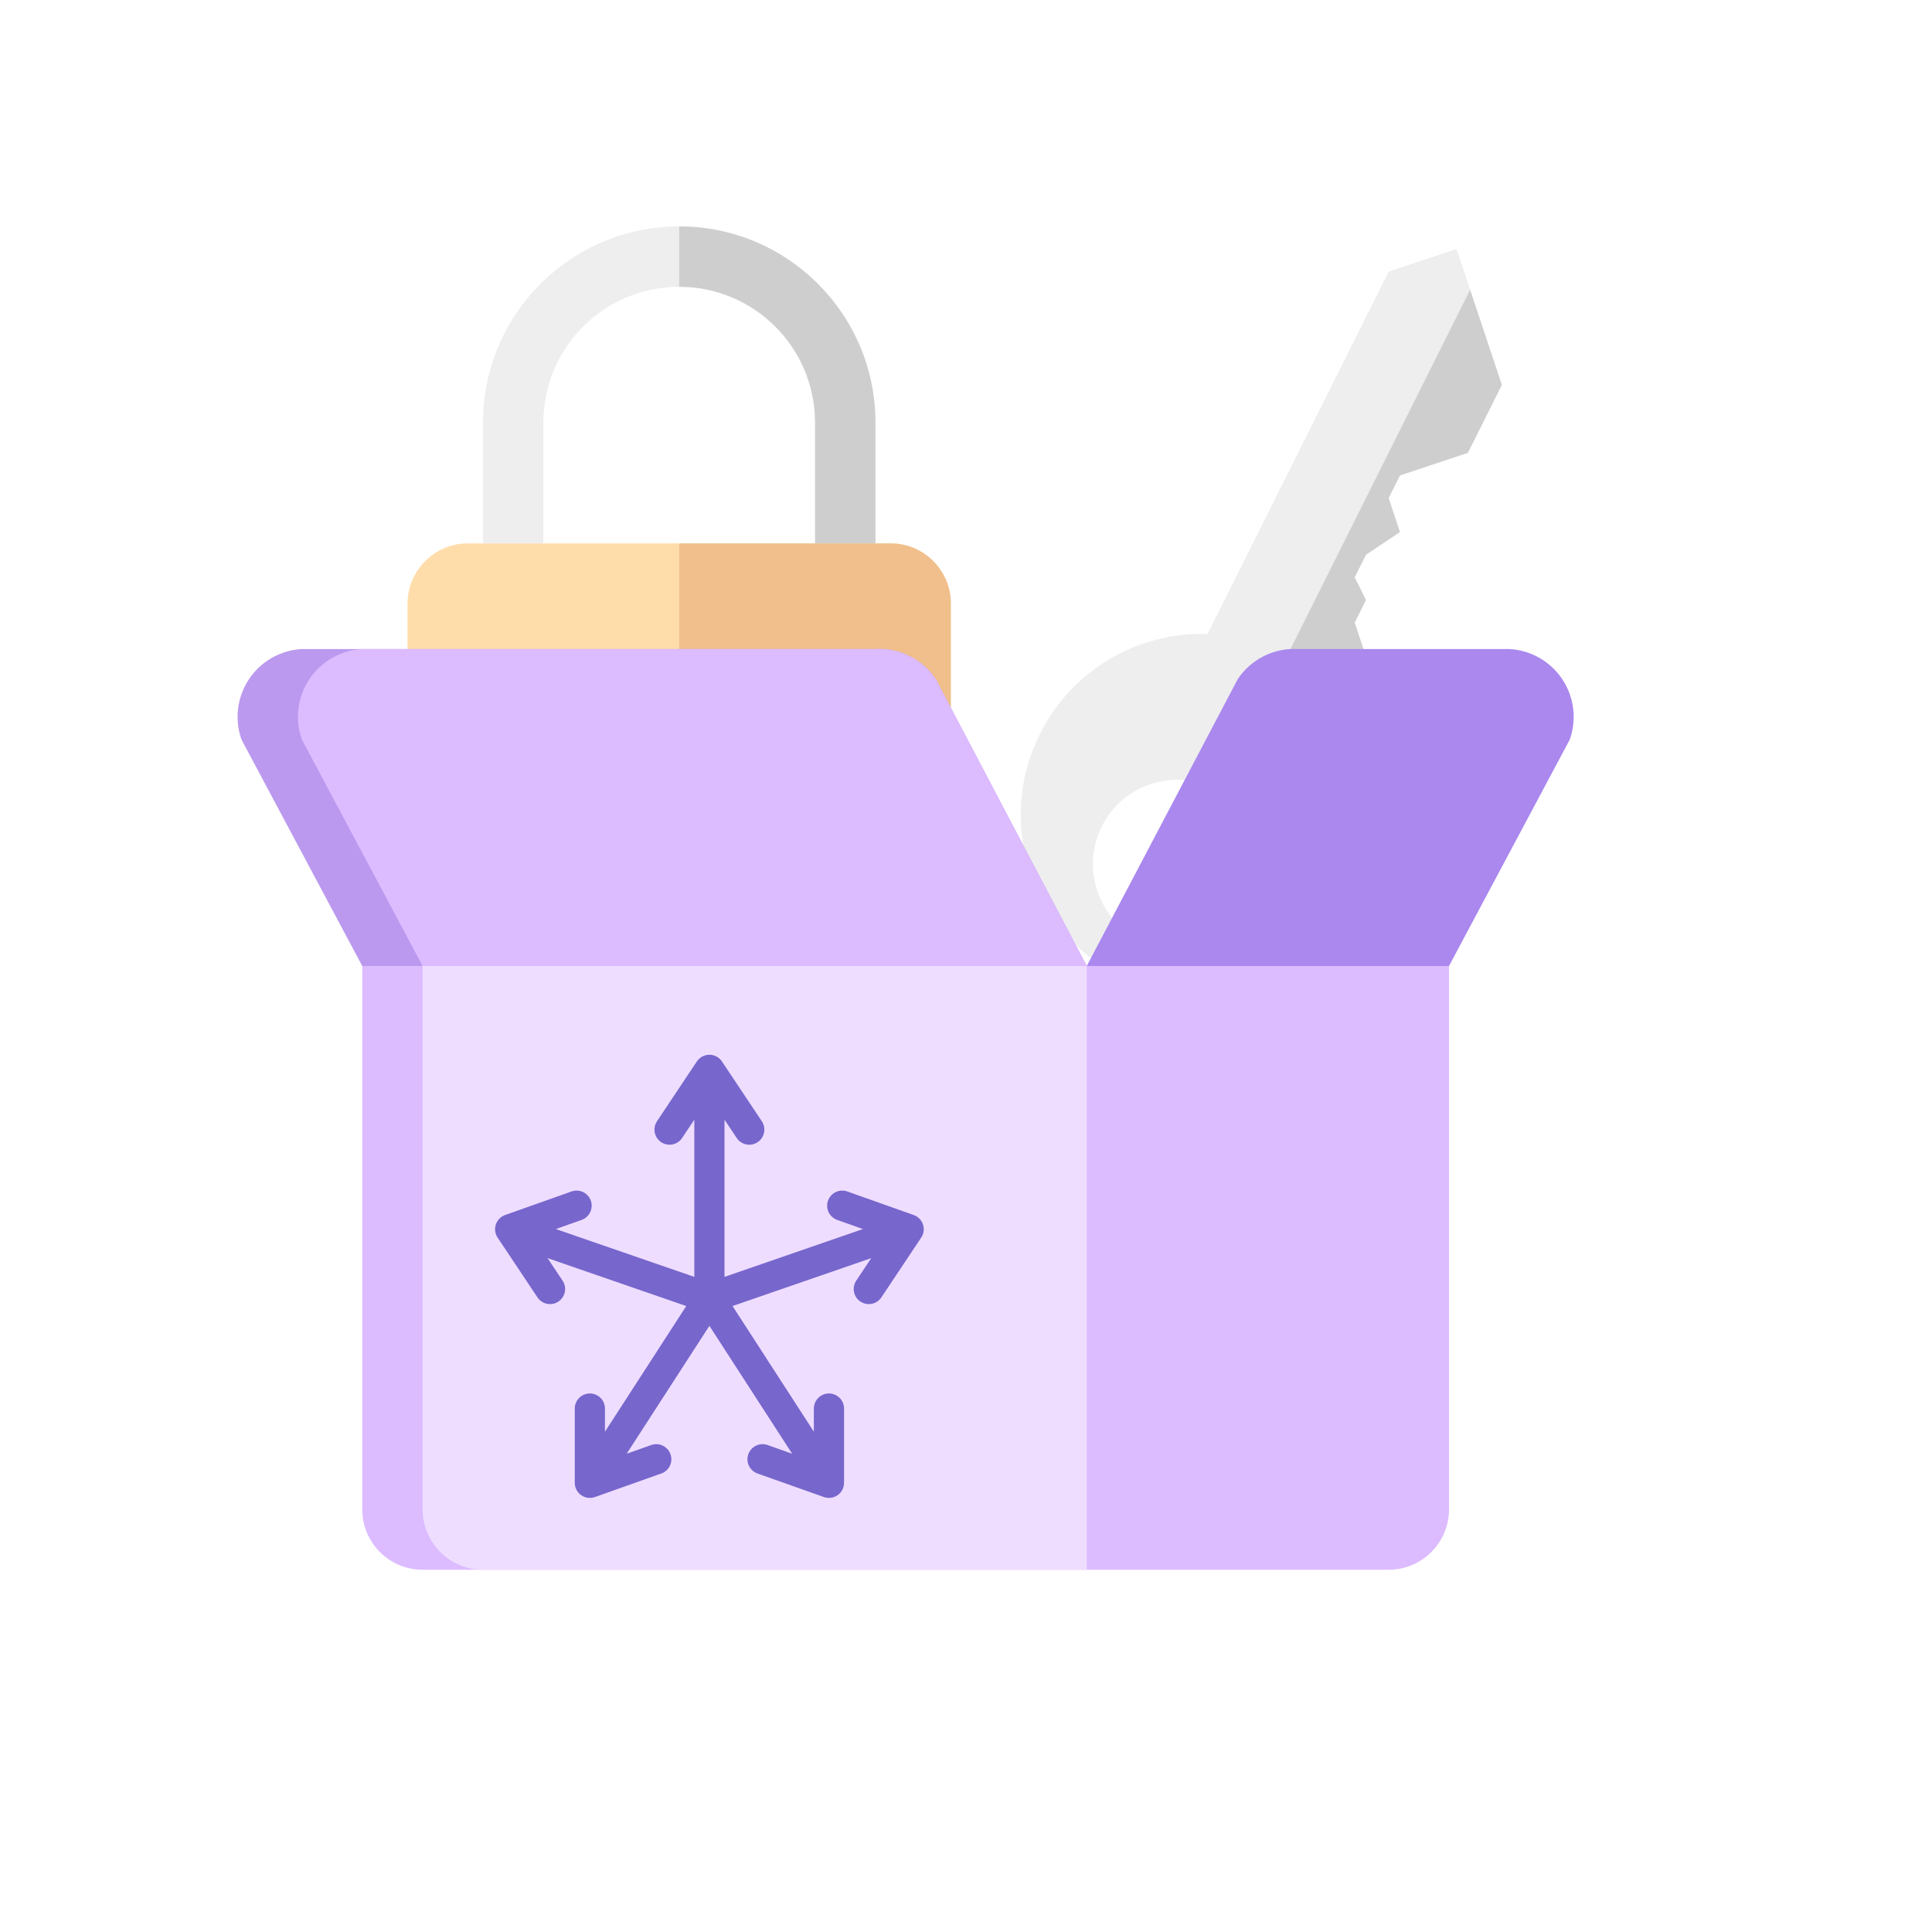
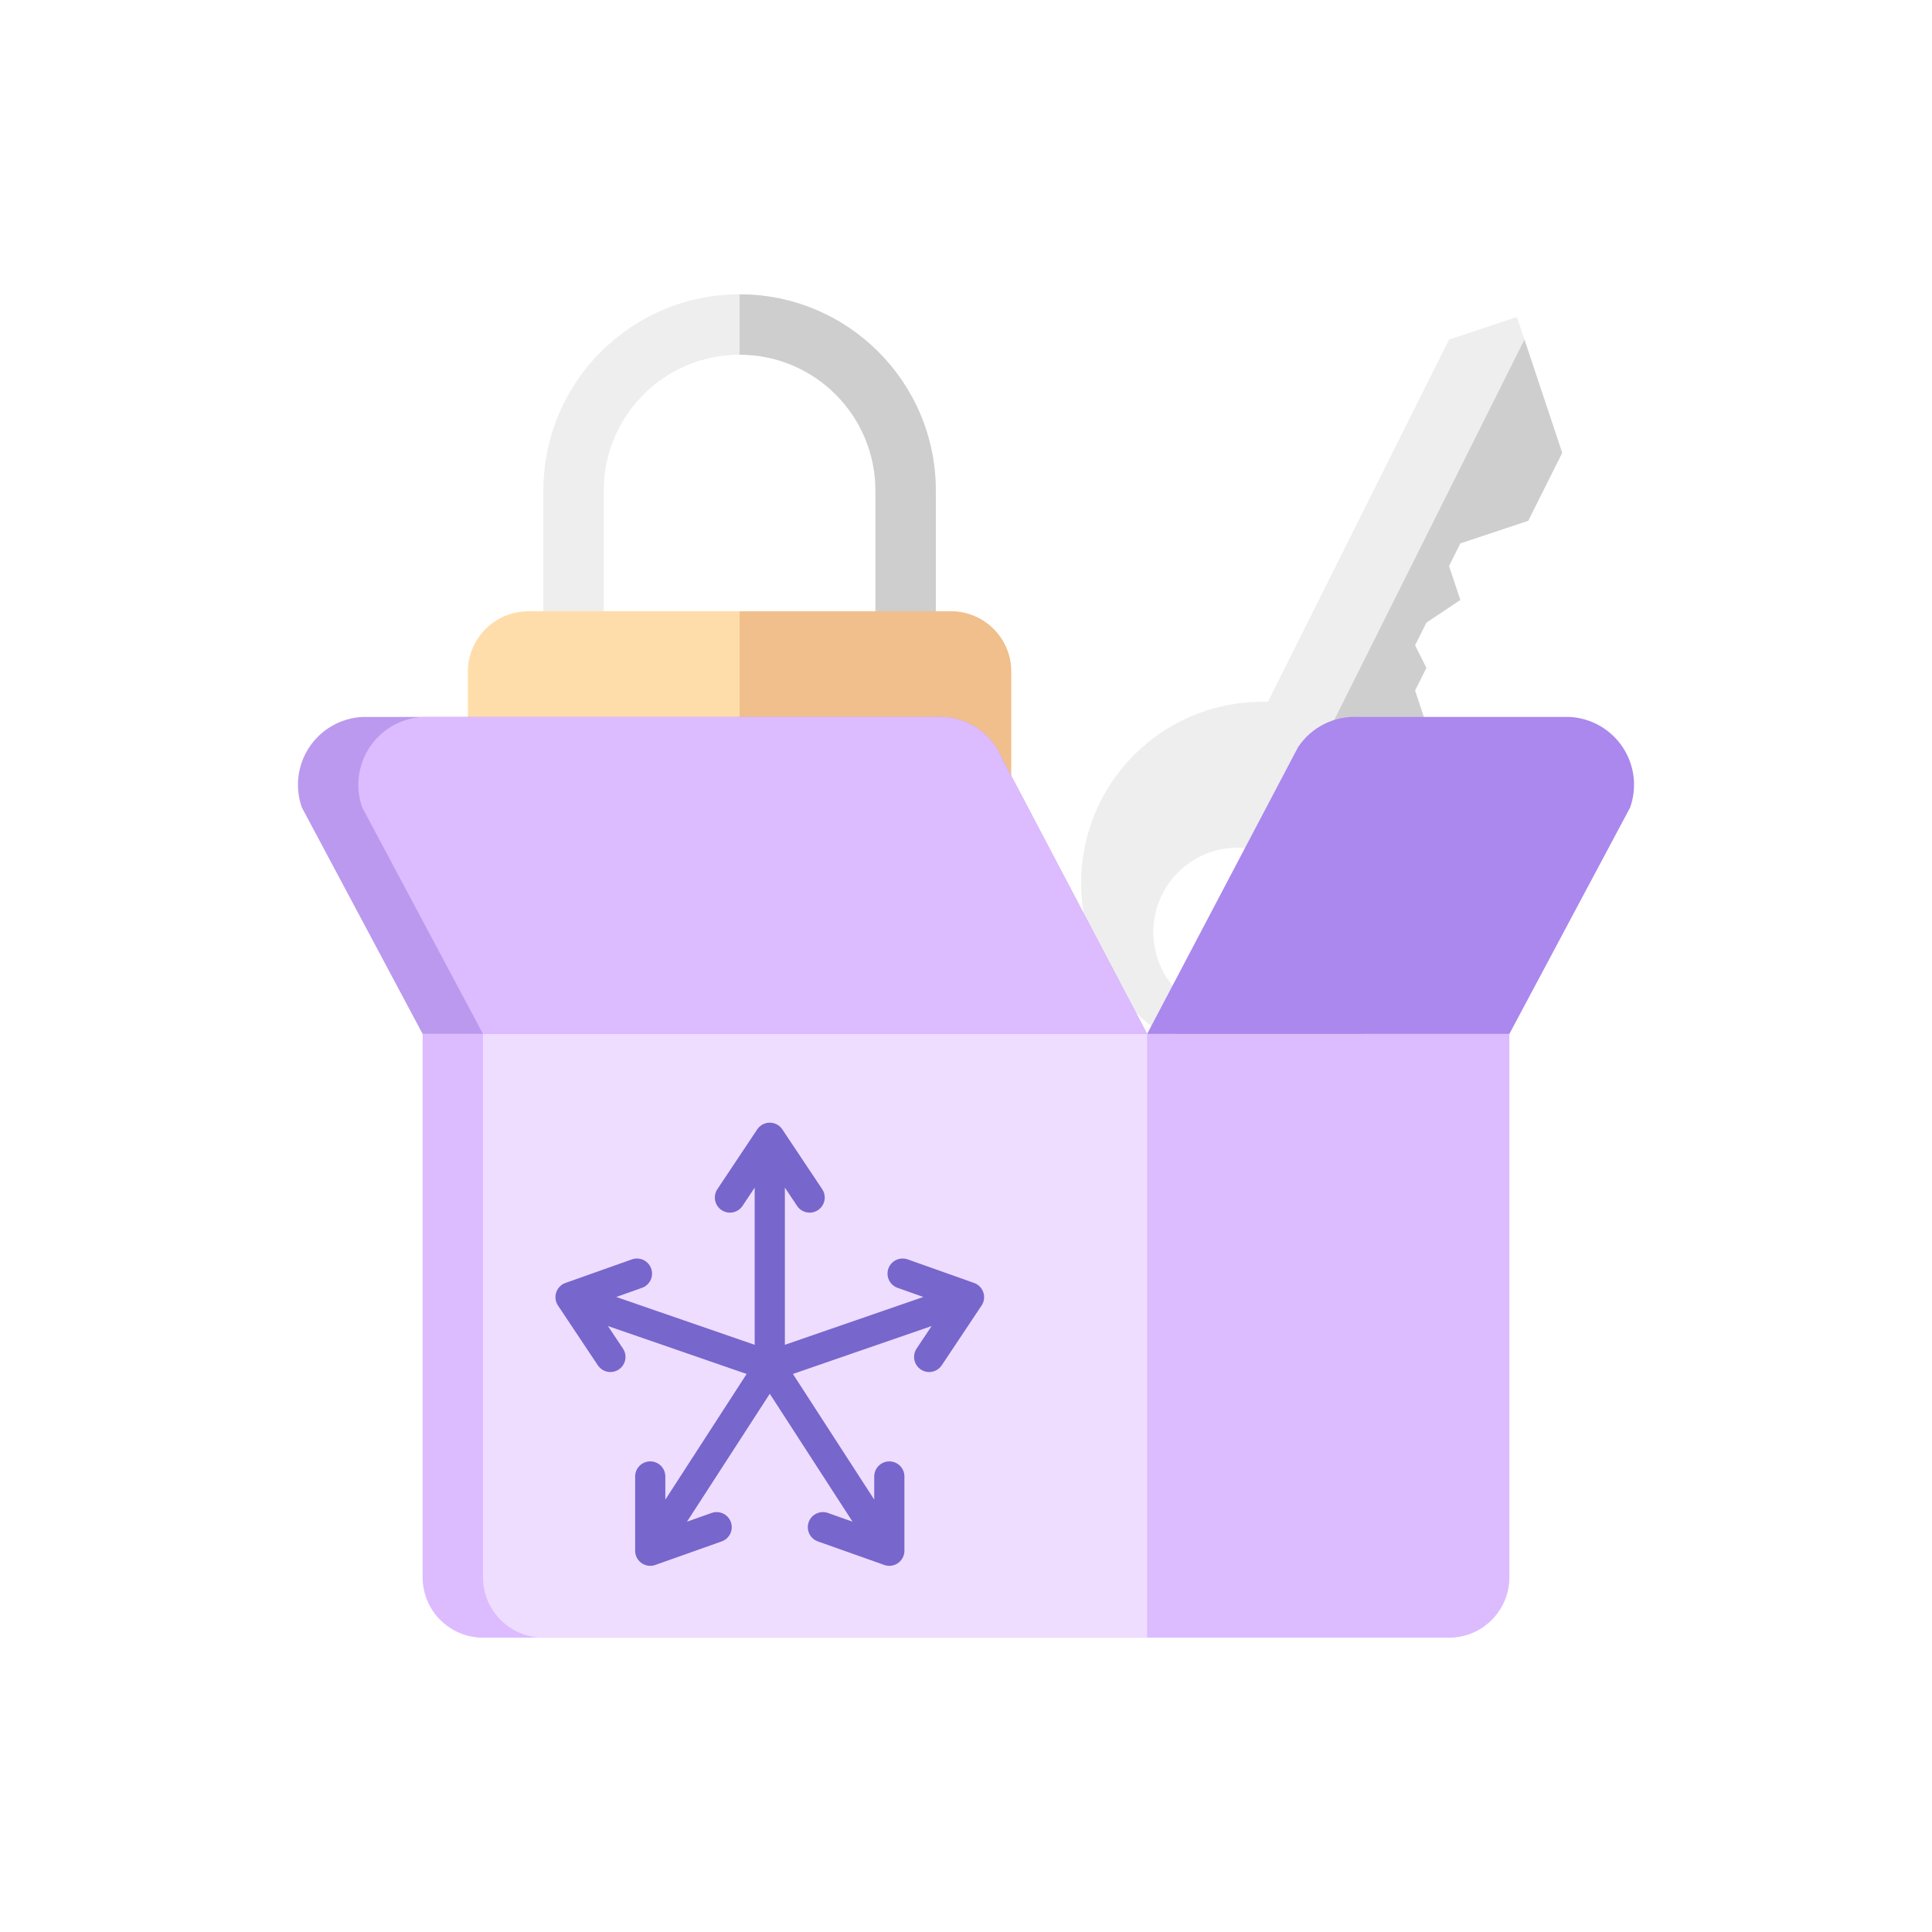
<svg xmlns="http://www.w3.org/2000/svg" viewBox="0 0 512 512" stroke="#000" fill="none" stroke-width="0" stroke-linecap="round" stroke-linejoin="round">
  <g id="key">
-     <path id="key_shape" stroke-width="0" fill="#eee" fill-rule="evenodd" d="         M 320,168         l 48,-96 18,-6 12,36 -9,18 -18,6 -3,6 3,9 -9,6 -3,6 3,6 -3,6 3,9 -6,12         a 48,48 0,1,1 -36,-18 z         m 18,9 m -36,72         a 1,1 0,0,1 20,-40         a 1,1 0,0,1 -20,40 z         " />
+     <path id="key_shape" stroke-width="0" fill="#eee" fill-rule="evenodd" d="         M 336,186         l 48,-96 18,-6 12,36 -9,18 -18,6 -3,6 3,9 -9,6 -3,6 3,6 -3,6 3,9 -6,12         a 48,48 0,1,1 -36,-18 z         m 18,9 m -36,72         a 1,1 0,0,1 20,-40         a 1,1 0,0,1 -20,40 z         " />
    <mask id="key_mask">
      <use href="#key_shape" />
    </mask>
-     <path stroke-width="0" fill="#ccc" mask="url(#key_mask)" d="         M 408,40         l -128,256 48,24 88,-176 z         " />
+     <path stroke-width="0" fill="#ccc" mask="url(#key_mask)" d="         M 424,50         l -128,256 48,24 88,-176 z         " />
  </g>
  <g id="lock">
    <g id="lock_shape">
-       <path stroke-width="0" fill="#eee" d="             M 128,144             v -32             a 52,52 0,0,1 104,0             v 32             h -16             v -32             a 32,32 0,0,0 -72,0             v 32 z             " />
-       <rect stroke-width="0" fill="#fda" x="108" y="144" width="144" height="108" rx="16" />
+       <path stroke-width="0" fill="#eee" d="             M 144,162             v -32             a 52,52 0,0,1 104,0             v 32             h -16             v -32             a 32,32 0,0,0 -72,0             v 32 z             " />
+       <rect stroke-width="0" fill="#fda" x="124" y="162" width="144" height="108" rx="16" />
    </g>
    <mask id="lock_mask">
      <use href="#lock_shape" />
    </mask>
    <g mask="url(#lock_mask)">
-       <rect stroke-width="0" fill="#ccc" x="180" y="60" width="72" height="84" />
-       <rect stroke-width="0" fill="#eb8" x="180" y="144" width="72" height="108" />
+       <rect stroke-width="0" fill="#ccc" x="196" y="78" width="72" height="84" />
+       <rect stroke-width="0" fill="#eb8" x="196" y="162" width="72" height="108" />
    </g>
  </g>
  <g id="box" opacity="1">
-     <path fill="#dbf" d="         M 96,256         v 144         a 16,16 0,0,0 16,16         h 256         a 16,16 0,0,0 16,-16         v -144 z         " />
-     <path fill="#edf" d="         M 112,256         v 144         a 16,16 0,0,0 16,16         h 160         v -160 z         " />
-     <path fill="#b9e" d="         M 96,256         l -32,-60         a 18,18 0,0,1 16,-24         h 152         a 18,18 0,0,1 16,8         l 40,76         " />
-     <path fill="#dbf" d="         M 112,256         l -32,-60         a 18,18 0,0,1 16,-24         h 136         a 18,18 0,0,1 16,8         l 40,76         " />
-     <path fill="#a8e" d="         M 384,256         l 32,-60         a 18,18 0,0,0 -16,-24         h -56         a 18,18 0,0,0 -16,8         l -40,76         " />
+     <path fill="#dbf" d="         M 112,274         v 144         a 16,16 0,0,0 16,16         h 256         a 16,16 0,0,0 16,-16         v -144 z         " />
+     <path fill="#edf" d="         M 128,274         v 144         a 16,16 0,0,0 16,16         h 160         v -160 z         " />
+     <path fill="#b9e" d="         M 112,274         l -32,-60         a 18,18 0,0,1 16,-24         h 152         a 18,18 0,0,1 16,8         l 40,76         " />
+     <path fill="#dbf" d="         M 128,274         l -32,-60         a 18,18 0,0,1 16,-24         h 136         a 18,18 0,0,1 16,8         l 40,76         " />
+     <path fill="#a8e" d="         M 400,274         l 32,-60         a 18,18 0,0,0 -16,-24         h -56         a 18,18 0,0,0 -16,8         l -40,76         " />
  </g>
-   <path stroke-width="8" stroke="#76c" d="         M 188,344         l 0,-60.48         m 10.56,15.84         l -10.56,-15.84 -10.56,15.84         m 10.56,-15.84 0,60.48         l 52.8,-18.24         m -17.6,-6.24         l 17.6,6.24 -10.56,15.84         m 10.56,-15.84 -52.8,18.24         l 31.68,48.96         m 0,-19.68         l 0,19.68 -17.6,-6.24         m 17.6,6.24 -31.68,-48.96         l -31.68,48.96         m 0,-19.68         l 0,19.68 17.6,-6.24         m -17.6,6.24 31.68,-48.96         l -52.8,-18.24         m 17.6,-6.24         l -17.6,6.24 10.56,15.84         " />
+   <path stroke-width="8" stroke="#76c" d="         M 204,362         l 0,-60.48         m 10.56,15.84         l -10.56,-15.84 -10.56,15.84         m 10.56,-15.84 0,60.48         l 52.8,-18.24         m -17.6,-6.24         l 17.6,6.24 -10.56,15.84         m 10.56,-15.84 -52.8,18.24         l 31.68,48.96         m 0,-19.68         l 0,19.68 -17.6,-6.24         m 17.6,6.24 -31.68,-48.96         l -31.68,48.96         m 0,-19.68         l 0,19.68 17.6,-6.24         m -17.6,6.24 31.68,-48.96         l -52.8,-18.24         m 17.6,-6.24         l -17.6,6.24 10.56,15.84         " />
</svg>
